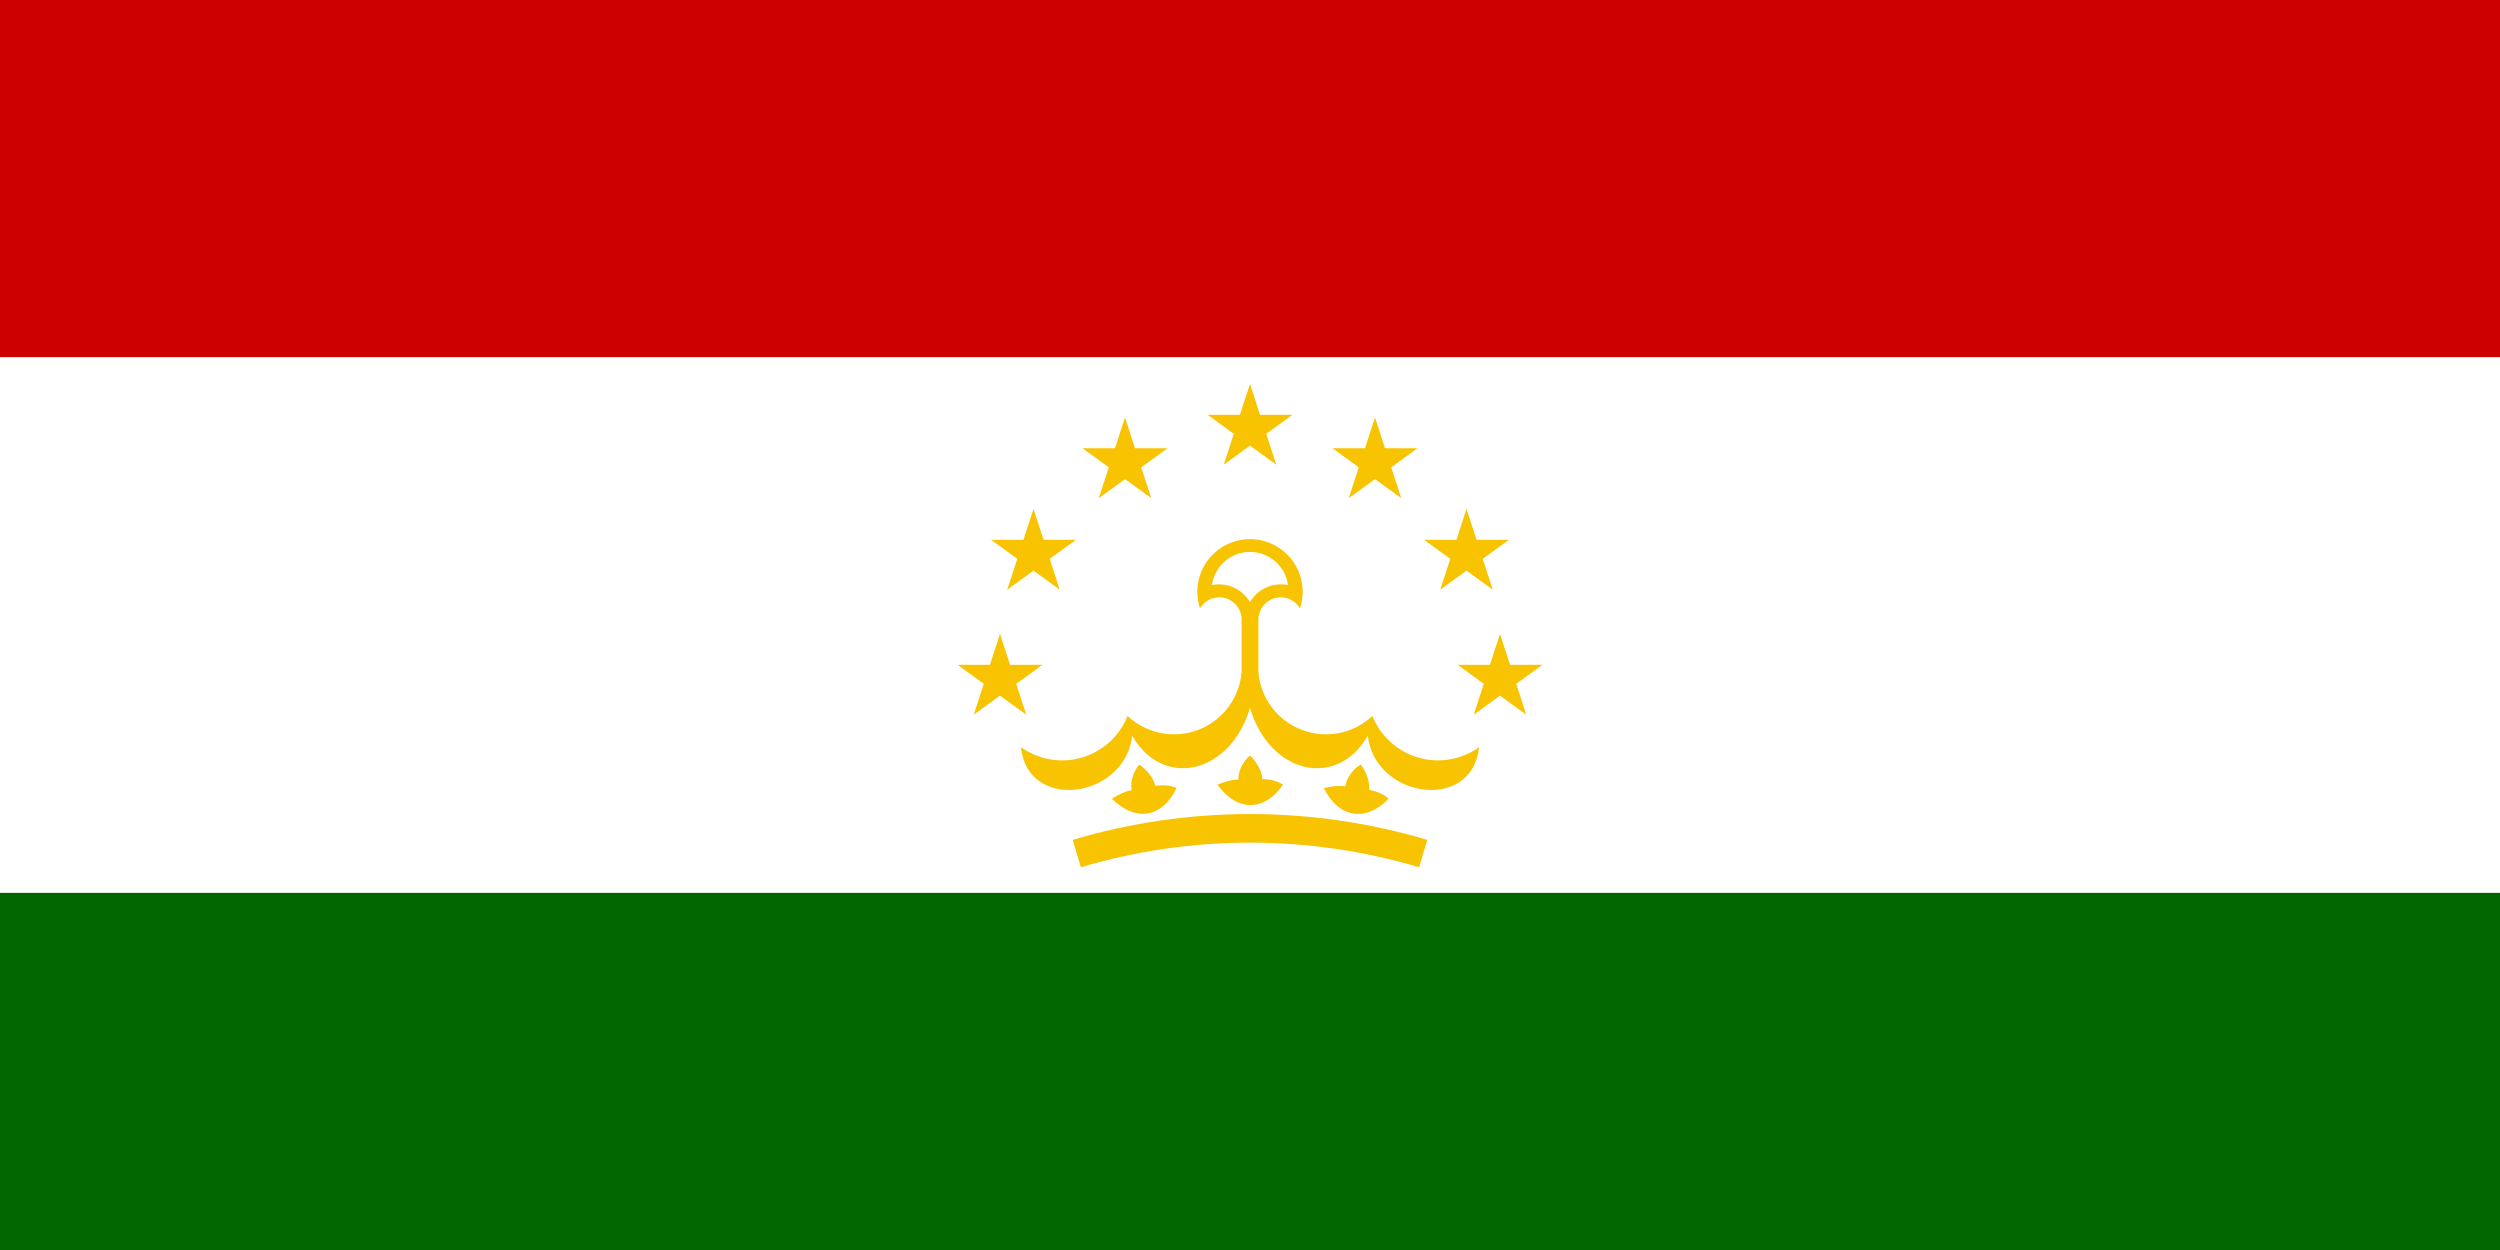
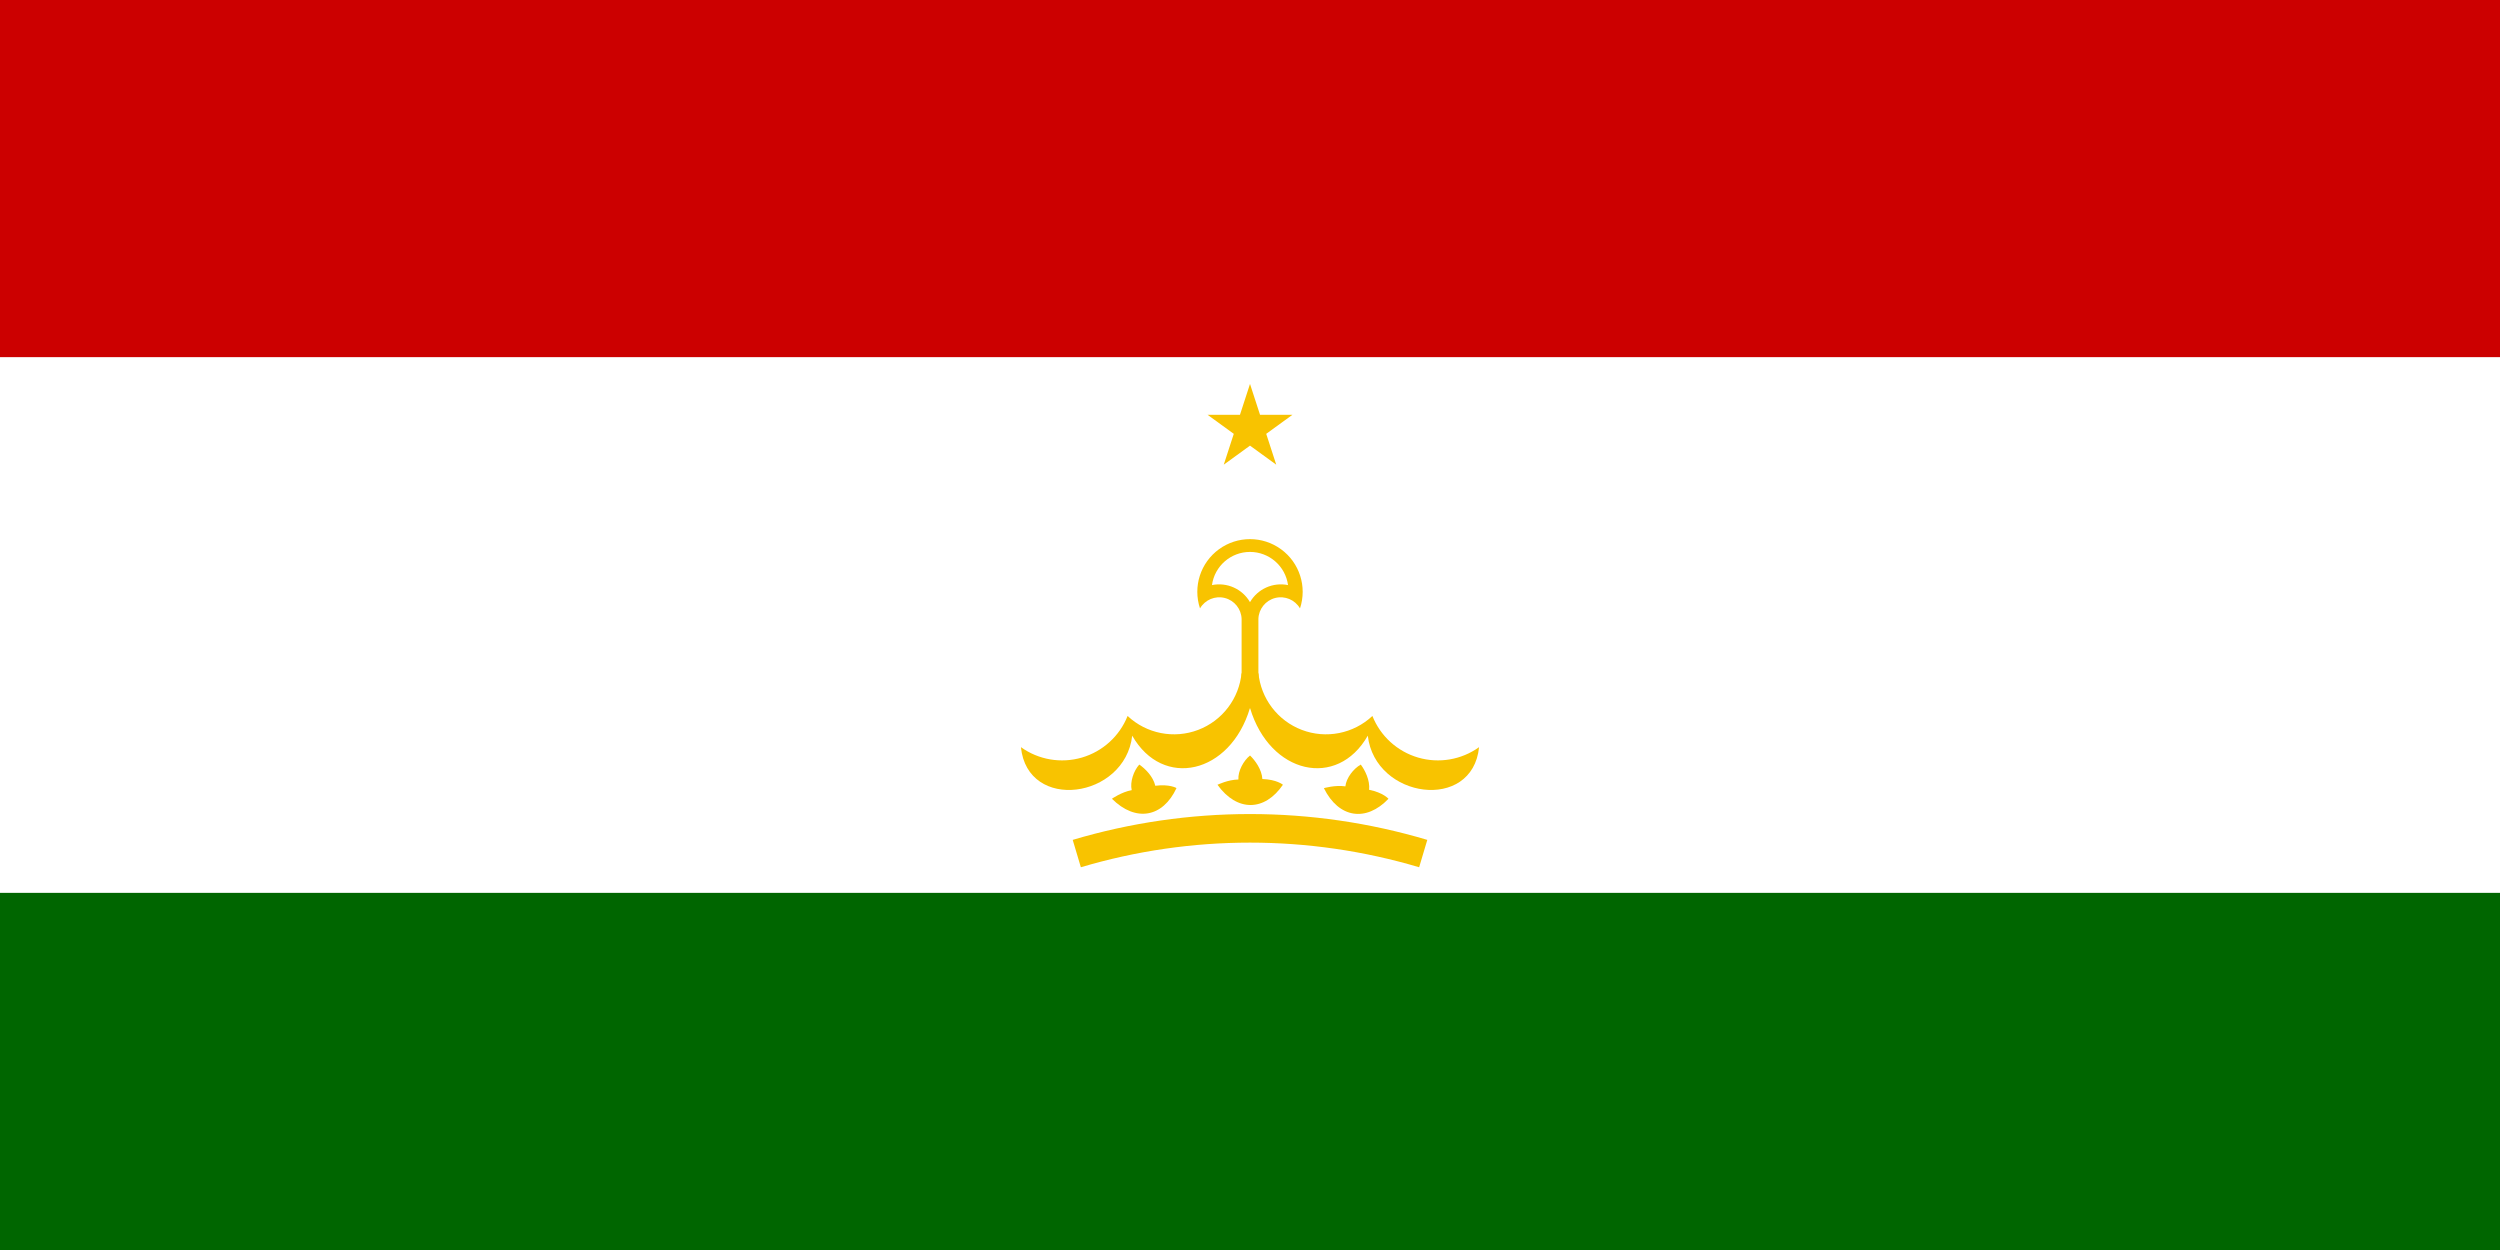
<svg xmlns="http://www.w3.org/2000/svg" xmlns:xlink="http://www.w3.org/1999/xlink" viewBox="0 0 1400 700">
  <rect width="1400" fill="#060" height="700" />
  <rect width="1400" fill="#fff" height="500" />
  <rect width="1400" fill="#c00" height="200" />
  <g fill="#f8c300">
    <path d="M 672.0,340.7 a 12.5,12.5 0,0,1 23.3,5.9 v 50 h 9.4 v -50 a 12.5,12.5 0,0,1 23.3,-5.9 a 29.5,29.5 0,1,0 -56,0" />
    <path d="M 678.7,327.65 a 20,20 0,0,1 21.3,9.55 a 20,20 0,0,1 21.3,-9.55 a 21.5,21.5 0,0,0 -42.6,0" fill="#fff" />
-     <path id="w" d="M 695.3,376.627 a 38,38 0 0 1 -63.845,24.316 a 39.5,39.5 0 0 1 -59.734,17.467 c 3.65,36.426 58.252,28.989 62.32,-6.429 17.154,30.115 54.873,21.49 65.91,-15.4 z" />
-     <use xlink:href="#w" transform="translate(700,0) scale(-1,1) translate(-700,0)" />
-     <path id="r" d="M 658.84,441.31 c -7.618,16.446 -22.845,19.271 -36.164,5.995 0,0 5.354,-3.783 11.086,-4.826 -1.075,-4.574 1.129,-10.902 4.235,-14.324 3.257,2.226 7.804,6.689 8.96,11.874 8.029,-1.039 11.883,1.282 11.883,1.282 z" />
-     <use xlink:href="#r" transform="rotate(9.37, 700,804)" />
-     <use xlink:href="#r" transform="rotate(18.74, 700,804)" />
+     <path id="tj-w" d="M 695.3,376.627 a 38,38 0 0 1 -63.845,24.316 a 39.5,39.5 0 0 1 -59.734,17.467 c 3.65,36.426 58.252,28.989 62.32,-6.429 17.154,30.115 54.873,21.49 65.91,-15.4 z" />
+     <use xlink:href="#tj-w" transform="translate(700,0) scale(-1,1) translate(-700,0)" />
+     <path id="tj-r" d="M 658.84,441.31 c -7.618,16.446 -22.845,19.271 -36.164,5.995 0,0 5.354,-3.783 11.086,-4.826 -1.075,-4.574 1.129,-10.902 4.235,-14.324 3.257,2.226 7.804,6.689 8.96,11.874 8.029,-1.039 11.883,1.282 11.883,1.282 z" />
+     <use xlink:href="#tj-r" transform="rotate(9.37, 700,804)" />
+     <use xlink:href="#tj-r" transform="rotate(18.74, 700,804)" />
    <path d="M 603,478 a 340,340 0 0 1 194,0" fill="none" stroke-width="16" stroke="#f8c300" />
    <g transform="translate(700,380)">
      <g transform="translate(0,-140)">
        <polygon id="s" points="0,-513674 301930,415571 -488533,-158734 488533,-158734 -301930,415571" transform="scale(0.000048669)" />
      </g>
      <g id="h">
-         <use xlink:href="#s" transform="rotate(-30) translate(0,-140) rotate(30)" />
-         <use xlink:href="#s" transform="rotate(-60) translate(0,-140) rotate(60)" />
-         <use xlink:href="#s" transform="rotate(-90) translate(0,-140) rotate(90)" />
+         <use xlink:href="#tj-s" transform="rotate(-30) translate(0,-140) rotate(30)" />
+         <use xlink:href="#tj-s" transform="rotate(-60) translate(0,-140) rotate(60)" />
+         <use xlink:href="#tj-s" transform="rotate(-90) translate(0,-140) rotate(90)" />
      </g>
-       <use xlink:href="#h" transform="scale(-1,1)" />
+       <use xlink:href="#tj-h" transform="scale(-1,1)" />
    </g>
  </g>
</svg>
